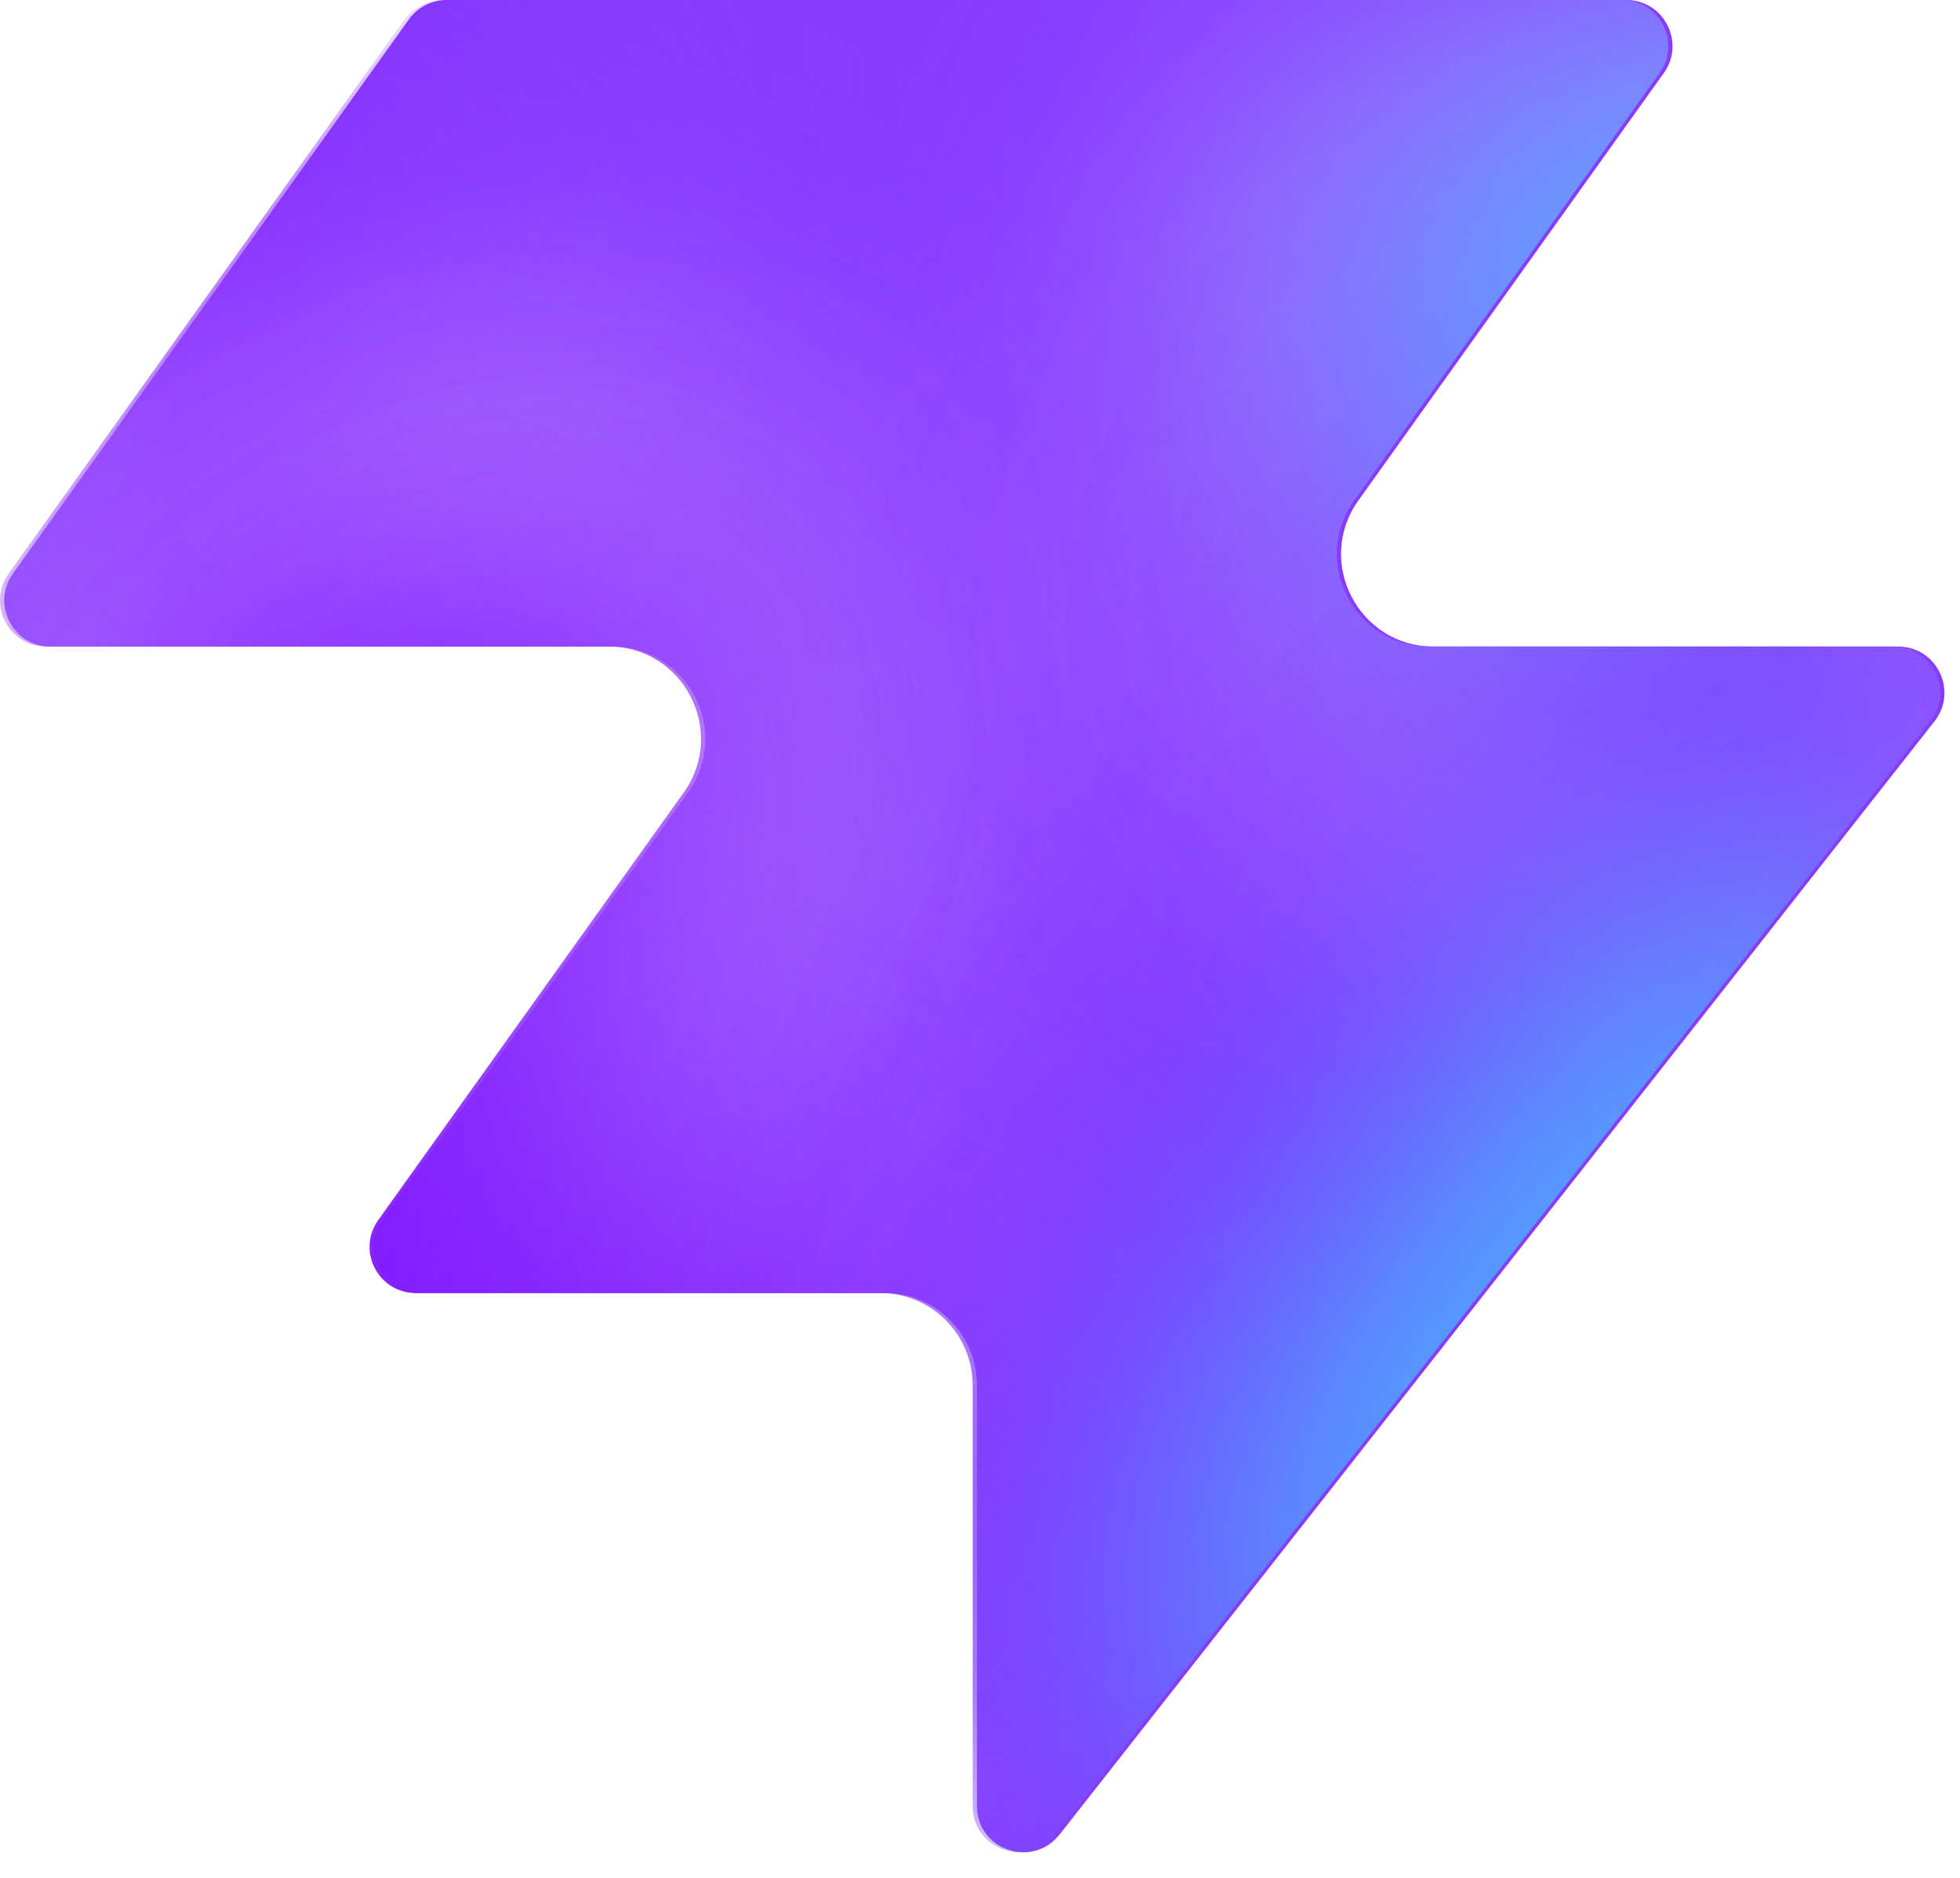
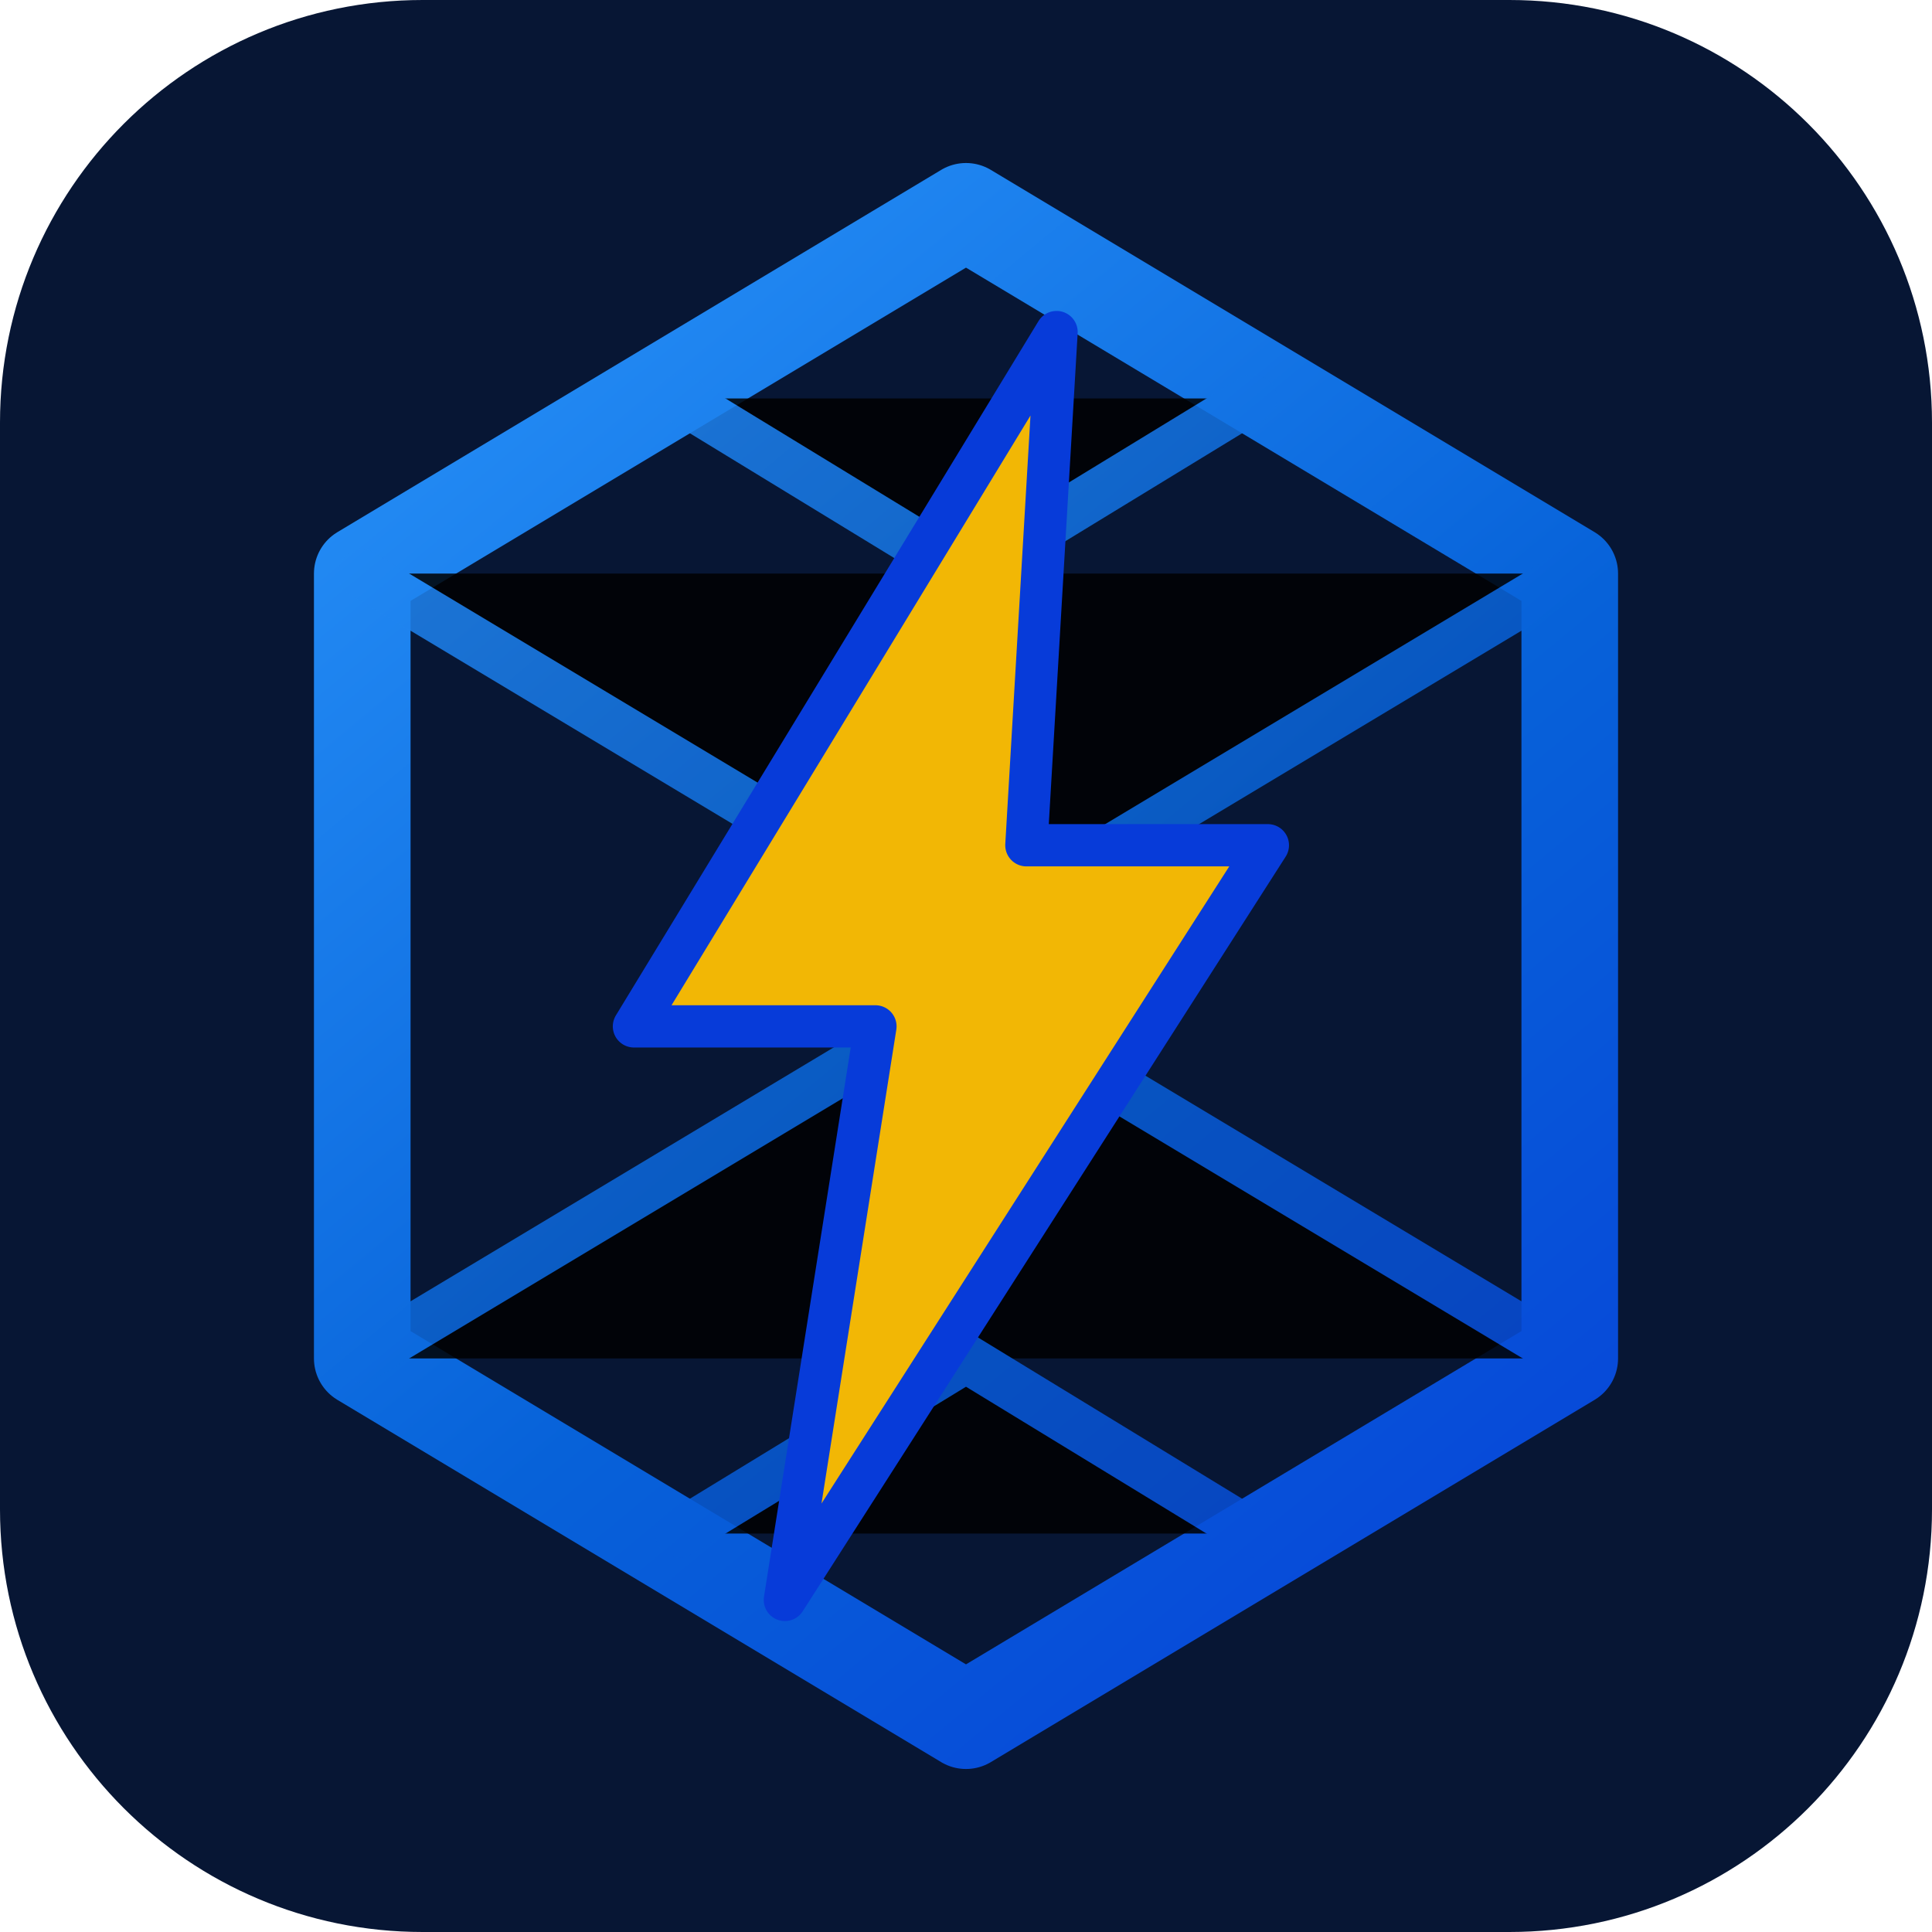
- <svg xmlns="http://www.w3.org/2000/svg" width="48" height="46" fill="none" viewBox="0 0 48 46">
-   <path fill="#863bff" d="M25.946 44.938c-.664.845-2.021.375-2.021-.698V33.937a2.26 2.26 0 0 0-2.262-2.262H10.287c-.92 0-1.456-1.04-.92-1.788l7.48-10.471c1.07-1.497 0-3.578-1.842-3.578H1.237c-.92 0-1.456-1.04-.92-1.788L10.013.474c.214-.297.556-.474.92-.474h28.894c.92 0 1.456 1.04.92 1.788l-7.48 10.471c-1.07 1.498 0 3.579 1.842 3.579h11.377c.943 0 1.473 1.088.89 1.83L25.947 44.94z" style="fill:#863bff;fill:color(display-p3 .525 .23 1);fill-opacity:1" />
-   <mask id="a" width="48" height="46" x="0" y="0" maskUnits="userSpaceOnUse" style="mask-type:alpha">
-     <path fill="#000" d="M25.842 44.938c-.664.844-2.021.375-2.021-.698V33.937a2.26 2.26 0 0 0-2.262-2.262H10.183c-.92 0-1.456-1.04-.92-1.788l7.48-10.471c1.07-1.498 0-3.579-1.842-3.579H1.133c-.92 0-1.456-1.04-.92-1.787L9.91.473c.214-.297.556-.474.92-.474h28.894c.92 0 1.456 1.04.92 1.788l-7.48 10.471c-1.07 1.498 0 3.578 1.842 3.578h11.377c.943 0 1.473 1.088.89 1.832L25.843 44.94z" style="fill:#000;fill-opacity:1" />
-   </mask>
-   <g mask="url(#a)">
-     <g filter="url(#b)">
-       <ellipse cx="5.508" cy="14.704" fill="#ede6ff" rx="5.508" ry="14.704" style="fill:#ede6ff;fill:color(display-p3 .927 .903 1);fill-opacity:1" transform="matrix(.00324 1 1 -.00324 -4.47 31.516)" />
-     </g>
-     <g filter="url(#c)">
-       <ellipse cx="10.399" cy="29.851" fill="#ede6ff" rx="10.399" ry="29.851" style="fill:#ede6ff;fill:color(display-p3 .927 .903 1);fill-opacity:1" transform="matrix(.00324 1 1 -.00324 -39.328 7.883)" />
-     </g>
-     <g filter="url(#d)">
-       <ellipse cx="5.508" cy="30.487" fill="#7e14ff" rx="5.508" ry="30.487" style="fill:#7e14ff;fill:color(display-p3 .492 .077 1);fill-opacity:1" transform="rotate(89.814 -25.913 -14.639)scale(1 -1)" />
-     </g>
-     <g filter="url(#e)">
-       <ellipse cx="5.508" cy="30.599" fill="#7e14ff" rx="5.508" ry="30.599" style="fill:#7e14ff;fill:color(display-p3 .492 .077 1);fill-opacity:1" transform="rotate(89.814 -32.644 -3.334)scale(1 -1)" />
-     </g>
-     <g filter="url(#f)">
-       <ellipse cx="5.508" cy="30.599" fill="#7e14ff" rx="5.508" ry="30.599" style="fill:#7e14ff;fill:color(display-p3 .492 .077 1);fill-opacity:1" transform="matrix(.00324 1 1 -.00324 -34.34 30.47)" />
-     </g>
-     <g filter="url(#g)">
-       <ellipse cx="14.072" cy="22.078" fill="#ede6ff" rx="14.072" ry="22.078" style="fill:#ede6ff;fill:color(display-p3 .927 .903 1);fill-opacity:1" transform="rotate(93.35 24.506 48.493)scale(-1 1)" />
-     </g>
-     <g filter="url(#h)">
-       <ellipse cx="3.47" cy="21.501" fill="#7e14ff" rx="3.47" ry="21.501" style="fill:#7e14ff;fill:color(display-p3 .492 .077 1);fill-opacity:1" transform="rotate(89.009 28.708 47.59)scale(-1 1)" />
-     </g>
-     <g filter="url(#i)">
-       <ellipse cx="3.47" cy="21.501" fill="#7e14ff" rx="3.47" ry="21.501" style="fill:#7e14ff;fill:color(display-p3 .492 .077 1);fill-opacity:1" transform="rotate(89.009 28.708 47.59)scale(-1 1)" />
-     </g>
-     <g filter="url(#j)">
-       <ellipse cx=".387" cy="8.972" fill="#7e14ff" rx="4.407" ry="29.108" style="fill:#7e14ff;fill:color(display-p3 .492 .077 1);fill-opacity:1" transform="rotate(39.51 .387 8.972)" />
-     </g>
-     <g filter="url(#k)">
-       <ellipse cx="47.523" cy="-6.092" fill="#7e14ff" rx="4.407" ry="29.108" style="fill:#7e14ff;fill:color(display-p3 .492 .077 1);fill-opacity:1" transform="rotate(37.892 47.523 -6.092)" />
-     </g>
-     <g filter="url(#l)">
-       <ellipse cx="41.412" cy="6.333" fill="#47bfff" rx="5.971" ry="9.665" style="fill:#47bfff;fill:color(display-p3 .28 .748 1);fill-opacity:1" transform="rotate(37.892 41.412 6.333)" />
-     </g>
-     <g filter="url(#m)">
-       <ellipse cx="-1.879" cy="38.332" fill="#7e14ff" rx="4.407" ry="29.108" style="fill:#7e14ff;fill:color(display-p3 .492 .077 1);fill-opacity:1" transform="rotate(37.892 -1.88 38.332)" />
-     </g>
-     <g filter="url(#n)">
-       <ellipse cx="-1.879" cy="38.332" fill="#7e14ff" rx="4.407" ry="29.108" style="fill:#7e14ff;fill:color(display-p3 .492 .077 1);fill-opacity:1" transform="rotate(37.892 -1.88 38.332)" />
-     </g>
-     <g filter="url(#o)">
-       <ellipse cx="35.651" cy="29.907" fill="#7e14ff" rx="4.407" ry="29.108" style="fill:#7e14ff;fill:color(display-p3 .492 .077 1);fill-opacity:1" transform="rotate(37.892 35.651 29.907)" />
-     </g>
-     <g filter="url(#p)">
-       <ellipse cx="38.418" cy="32.4" fill="#47bfff" rx="5.971" ry="15.297" style="fill:#47bfff;fill:color(display-p3 .28 .748 1);fill-opacity:1" transform="rotate(37.892 38.418 32.4)" />
-     </g>
+ <svg xmlns="http://www.w3.org/2000/svg" viewBox="0 0 64 64">
+   <defs>
+     <linearGradient id="vg" x1="8" y1="3" x2="56" y2="61" gradientUnits="userSpaceOnUse">
+       <stop offset="0" stop-color="#2E9BFF" />
+       <stop offset="0.55" stop-color="#0762D9" />
+       <stop offset="1" stop-color="#073BD9" />
+     </linearGradient>
+   </defs>
+   <rect width="64" height="64" rx="14" fill="#071634" />
+   <path d="M32 7 52 19v26L32 57 12 45V19L32 7Z" fill="none" stroke="url(#vg)" stroke-width="3.2" stroke-linejoin="round" />
+   <g stroke="url(#vg)" stroke-width="1.6" stroke-linecap="round" opacity="0.85">
+     <path d="M12 19 32 31l20-12" />
+     <path d="M12 45 32 33l20 12" />
+     <path d="M22.5 13.2 32 19l9.5-5.8" />
+     <path d="M22.5 50.8 32 45l9.5 5.8" />
  </g>
-   <defs>
-     <filter id="b" width="60.045" height="41.654" x="-19.77" y="16.149" color-interpolation-filters="sRGB" filterUnits="userSpaceOnUse">
-       <feFlood flood-opacity="0" result="BackgroundImageFix" />
-       <feBlend in="SourceGraphic" in2="BackgroundImageFix" result="shape" />
-       <feGaussianBlur result="effect1_foregroundBlur_2002_17158" stdDeviation="7.659" />
-     </filter>
-     <filter id="c" width="90.34" height="51.437" x="-54.613" y="-7.533" color-interpolation-filters="sRGB" filterUnits="userSpaceOnUse">
-       <feFlood flood-opacity="0" result="BackgroundImageFix" />
-       <feBlend in="SourceGraphic" in2="BackgroundImageFix" result="shape" />
-       <feGaussianBlur result="effect1_foregroundBlur_2002_17158" stdDeviation="7.659" />
-     </filter>
-     <filter id="d" width="79.355" height="29.4" x="-49.64" y="2.03" color-interpolation-filters="sRGB" filterUnits="userSpaceOnUse">
-       <feFlood flood-opacity="0" result="BackgroundImageFix" />
-       <feBlend in="SourceGraphic" in2="BackgroundImageFix" result="shape" />
-       <feGaussianBlur result="effect1_foregroundBlur_2002_17158" stdDeviation="4.596" />
-     </filter>
-     <filter id="e" width="79.579" height="29.4" x="-45.045" y="20.029" color-interpolation-filters="sRGB" filterUnits="userSpaceOnUse">
-       <feFlood flood-opacity="0" result="BackgroundImageFix" />
-       <feBlend in="SourceGraphic" in2="BackgroundImageFix" result="shape" />
-       <feGaussianBlur result="effect1_foregroundBlur_2002_17158" stdDeviation="4.596" />
-     </filter>
-     <filter id="f" width="79.579" height="29.4" x="-43.513" y="21.178" color-interpolation-filters="sRGB" filterUnits="userSpaceOnUse">
-       <feFlood flood-opacity="0" result="BackgroundImageFix" />
-       <feBlend in="SourceGraphic" in2="BackgroundImageFix" result="shape" />
-       <feGaussianBlur result="effect1_foregroundBlur_2002_17158" stdDeviation="4.596" />
-     </filter>
-     <filter id="g" width="74.749" height="58.852" x="15.756" y="-17.901" color-interpolation-filters="sRGB" filterUnits="userSpaceOnUse">
-       <feFlood flood-opacity="0" result="BackgroundImageFix" />
-       <feBlend in="SourceGraphic" in2="BackgroundImageFix" result="shape" />
-       <feGaussianBlur result="effect1_foregroundBlur_2002_17158" stdDeviation="7.659" />
-     </filter>
-     <filter id="h" width="61.377" height="25.362" x="23.548" y="2.284" color-interpolation-filters="sRGB" filterUnits="userSpaceOnUse">
-       <feFlood flood-opacity="0" result="BackgroundImageFix" />
-       <feBlend in="SourceGraphic" in2="BackgroundImageFix" result="shape" />
-       <feGaussianBlur result="effect1_foregroundBlur_2002_17158" stdDeviation="4.596" />
-     </filter>
-     <filter id="i" width="61.377" height="25.362" x="23.548" y="2.284" color-interpolation-filters="sRGB" filterUnits="userSpaceOnUse">
-       <feFlood flood-opacity="0" result="BackgroundImageFix" />
-       <feBlend in="SourceGraphic" in2="BackgroundImageFix" result="shape" />
-       <feGaussianBlur result="effect1_foregroundBlur_2002_17158" stdDeviation="4.596" />
-     </filter>
-     <filter id="j" width="56.045" height="63.649" x="-27.636" y="-22.853" color-interpolation-filters="sRGB" filterUnits="userSpaceOnUse">
-       <feFlood flood-opacity="0" result="BackgroundImageFix" />
-       <feBlend in="SourceGraphic" in2="BackgroundImageFix" result="shape" />
-       <feGaussianBlur result="effect1_foregroundBlur_2002_17158" stdDeviation="4.596" />
-     </filter>
-     <filter id="k" width="54.814" height="64.646" x="20.116" y="-38.415" color-interpolation-filters="sRGB" filterUnits="userSpaceOnUse">
-       <feFlood flood-opacity="0" result="BackgroundImageFix" />
-       <feBlend in="SourceGraphic" in2="BackgroundImageFix" result="shape" />
-       <feGaussianBlur result="effect1_foregroundBlur_2002_17158" stdDeviation="4.596" />
-     </filter>
-     <filter id="l" width="33.541" height="35.313" x="24.641" y="-11.323" color-interpolation-filters="sRGB" filterUnits="userSpaceOnUse">
-       <feFlood flood-opacity="0" result="BackgroundImageFix" />
-       <feBlend in="SourceGraphic" in2="BackgroundImageFix" result="shape" />
-       <feGaussianBlur result="effect1_foregroundBlur_2002_17158" stdDeviation="4.596" />
-     </filter>
-     <filter id="m" width="54.814" height="64.646" x="-29.286" y="6.009" color-interpolation-filters="sRGB" filterUnits="userSpaceOnUse">
-       <feFlood flood-opacity="0" result="BackgroundImageFix" />
-       <feBlend in="SourceGraphic" in2="BackgroundImageFix" result="shape" />
-       <feGaussianBlur result="effect1_foregroundBlur_2002_17158" stdDeviation="4.596" />
-     </filter>
-     <filter id="n" width="54.814" height="64.646" x="-29.286" y="6.009" color-interpolation-filters="sRGB" filterUnits="userSpaceOnUse">
-       <feFlood flood-opacity="0" result="BackgroundImageFix" />
-       <feBlend in="SourceGraphic" in2="BackgroundImageFix" result="shape" />
-       <feGaussianBlur result="effect1_foregroundBlur_2002_17158" stdDeviation="4.596" />
-     </filter>
-     <filter id="o" width="54.814" height="64.646" x="8.244" y="-2.416" color-interpolation-filters="sRGB" filterUnits="userSpaceOnUse">
-       <feFlood flood-opacity="0" result="BackgroundImageFix" />
-       <feBlend in="SourceGraphic" in2="BackgroundImageFix" result="shape" />
-       <feGaussianBlur result="effect1_foregroundBlur_2002_17158" stdDeviation="4.596" />
-     </filter>
-     <filter id="p" width="39.409" height="43.623" x="18.713" y="10.588" color-interpolation-filters="sRGB" filterUnits="userSpaceOnUse">
-       <feFlood flood-opacity="0" result="BackgroundImageFix" />
-       <feBlend in="SourceGraphic" in2="BackgroundImageFix" result="shape" />
-       <feGaussianBlur result="effect1_foregroundBlur_2002_17158" stdDeviation="4.596" />
-     </filter>
-   </defs>
+   <path d="M35 11 21 34h8l-3 19 16-25h-8l1-17Z" fill="#F2B705" stroke="#073BD9" stroke-width="1.4" stroke-linejoin="round" />
</svg>
